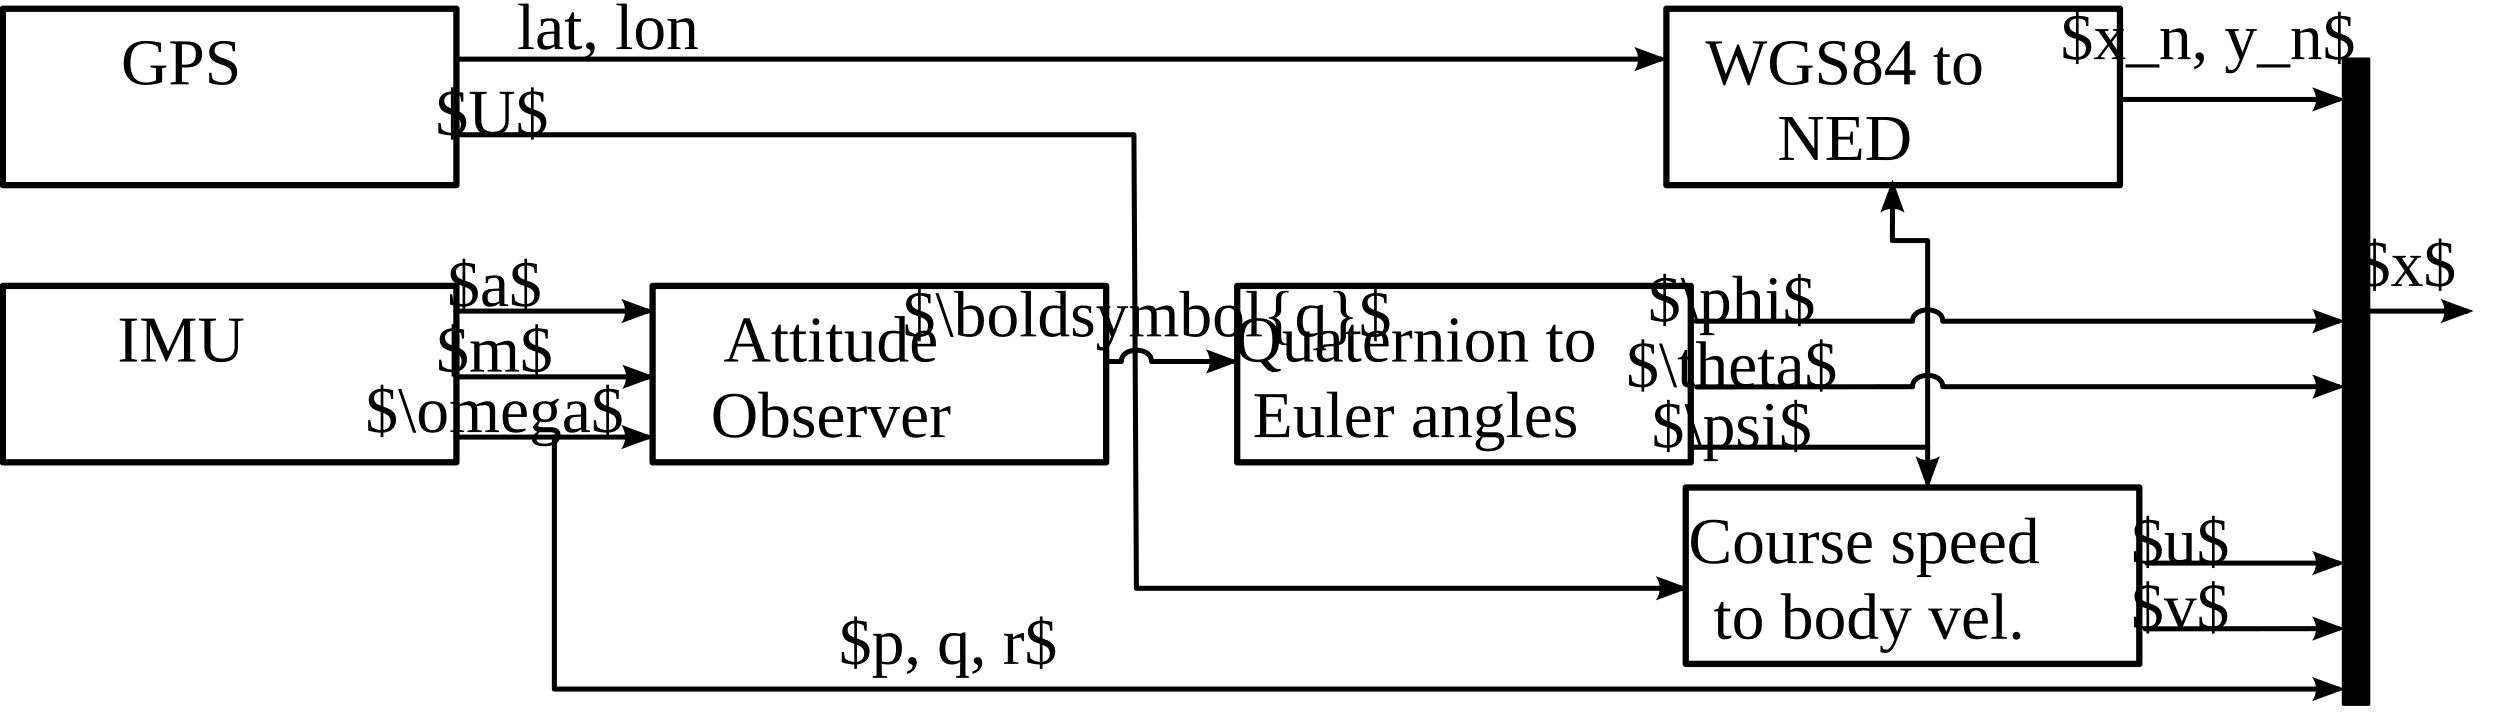
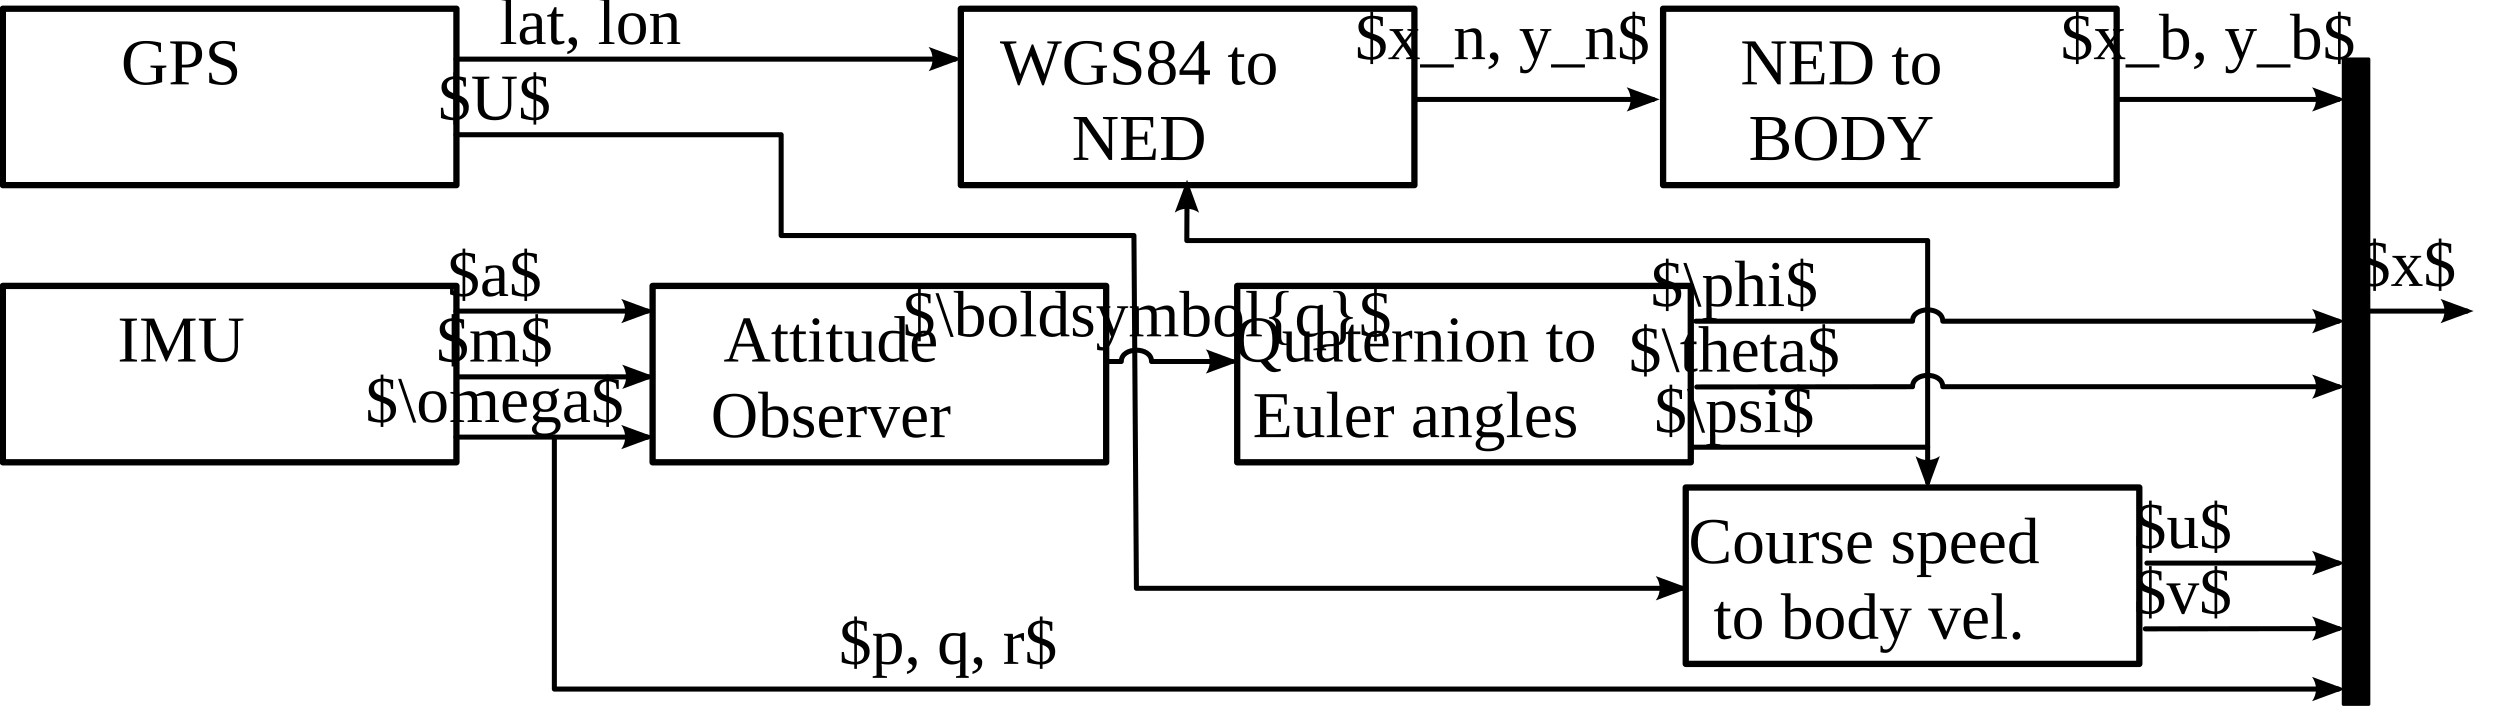
<svg xmlns="http://www.w3.org/2000/svg" width="496.063" height="141.732" id="svg2" version="1.1">
  <defs id="defs4">
    <marker orient="auto" refY="0" refX="0" id="Arrow2Mend" style="overflow:visible">
      <path id="path4056" style="fill-rule:evenodd;stroke-width:0.625;stroke-linejoin:round" d="M 8.719,4.034 -2.207,0.016 8.719,-4.002 c -1.745,2.372 -1.735,5.617 -6e-7,8.035 z" transform="scale(-0.6,-0.6)" />
    </marker>
    <marker orient="auto" refY="0" refX="0" id="Arrow2Mend-4" style="overflow:visible">
      <path id="path4056-3" style="fill-rule:evenodd;stroke-width:0.625;stroke-linejoin:round" d="M 8.719,4.034 -2.207,0.016 8.719,-4.002 c -1.745,2.372 -1.735,5.617 -6e-7,8.035 z" transform="scale(-0.6,-0.6)" />
    </marker>
  </defs>
  <g id="layer1" transform="translate(0,-910.6287)">
    <path id="path3050" d="M 420.655,930.361 464,930.361" style="fill:none;stroke:#000000;stroke-width:1px;stroke-linecap:round;stroke-linejoin:round;stroke-opacity:1;marker-end:url(#Arrow2Mend)" />
-     <g id="g3052" transform="translate(205.6545,-84.99971)">
+     <g id="g3052" transform="translate(65.65453,-84.99971)">
      <text xml:space="preserve" style="font-size:11px;font-style:normal;font-weight:normal;text-align:center;line-height:125%;letter-spacing:0px;word-spacing:0px;text-anchor:middle;fill:#000000;fill-opacity:1;stroke:none;font-family:Times New Roman;-inkscape-font-specification:Times New Roman" x="170" y="1012.361" id="text3054">
        <tspan x="170" y="1012.361" style="font-size:13px" id="tspan3056">WGS84 to</tspan>
      </text>
      <path style="fill:none;stroke:#000000;stroke-width:1.25;stroke-linecap:round;stroke-linejoin:round;stroke-miterlimit:4;stroke-opacity:1;stroke-dashoffset:0" d="m 125,997.361 90,0 0,35 -90,0 z" id="path3058" />
      <text id="text3031" y="1027.361" x="170" style="font-size:11px;font-style:normal;font-weight:normal;text-align:center;line-height:125%;letter-spacing:0px;word-spacing:0px;text-anchor:middle;fill:#000000;fill-opacity:1;stroke:none;font-family:Times New Roman;-inkscape-font-specification:Times New Roman" xml:space="preserve">
        <tspan id="tspan3033" style="font-size:13px" y="1027.361" x="170">NED</tspan>
      </text>
    </g>
-     <text id="text3069" y="922.361" x="445" style="font-size:11px;font-style:normal;font-weight:normal;text-align:center;line-height:125%;letter-spacing:0px;word-spacing:0px;text-anchor:middle;fill:#000000;fill-opacity:1;stroke:none;font-family:Times New Roman;-inkscape-font-specification:Times New Roman" xml:space="preserve">
-       <tspan id="tspan3071" style="font-size:13px" y="922.361" x="445">$x_n, y_n$</tspan>
+     <text id="text3069" y="922.361" x="305" style="font-size:11px;font-style:normal;font-weight:normal;text-align:center;line-height:125%;letter-spacing:0px;word-spacing:0px;text-anchor:middle;fill:#000000;fill-opacity:1;stroke:none;font-family:Times New Roman;-inkscape-font-specification:Times New Roman" xml:space="preserve">
+       <tspan id="tspan3071" style="font-size:13px" y="922.361" x="305">$x_n, y_n$</tspan>
    </text>
-     <path style="fill:none;stroke:#000000;stroke-width:1px;stroke-linecap:round;stroke-linejoin:round;stroke-opacity:1;marker-end:url(#Arrow2Mend)" d="m 90.493,922.361 239,0" id="path3112" />
+     <path style="fill:none;stroke:#000000;stroke-width:1px;stroke-linecap:round;stroke-linejoin:round;stroke-opacity:1;marker-end:url(#Arrow2Mend)" d="m 90.493,922.361 99,0" id="path3112" />
    <g transform="translate(-124.4328,-84.99982)" id="g3114">
      <text id="text3116" y="1012.361" x="170" style="font-size:11px;font-style:normal;font-weight:normal;text-align:center;line-height:125%;letter-spacing:0px;word-spacing:0px;text-anchor:middle;fill:#000000;fill-opacity:1;stroke:none;font-family:Times New Roman;-inkscape-font-specification:Times New Roman" xml:space="preserve">
        <tspan id="tspan3118" style="font-size:13px" y="1012.361" x="170">GPS</tspan>
      </text>
      <path id="path3120" d="m 125,997.361 90,0 0,35 -90,0 z" style="fill:none;stroke:#000000;stroke-width:1.25;stroke-linecap:round;stroke-linejoin:round;stroke-miterlimit:4;stroke-opacity:1;stroke-dashoffset:0" />
    </g>
    <text id="text3163" y="972.361" x="505.445" style="font-size:11px;font-style:normal;font-weight:normal;text-align:center;line-height:125%;letter-spacing:0px;word-spacing:0px;text-anchor:middle;fill:#000000;fill-opacity:1;stroke:none;font-family:Times New Roman;-inkscape-font-specification:Times New Roman" xml:space="preserve">
      <tspan id="tspan3165" style="font-size:13px" y="972.361" x="505.445" />
    </text>
-     <text xml:space="preserve" style="font-size:11px;font-style:normal;font-weight:normal;text-align:center;line-height:125%;letter-spacing:0px;word-spacing:0px;text-anchor:middle;fill:#000000;fill-opacity:1;stroke:none;font-family:Times New Roman;-inkscape-font-specification:Times New Roman" x="104.493" y="937.361" id="text3265">
-       <tspan x="104.493" y="937.361" style="font-size:13px" id="tspan3267">$U$</tspan>
+     <text xml:space="preserve" style="font-size:11px;font-style:normal;font-weight:normal;text-align:center;line-height:125%;letter-spacing:0px;word-spacing:0px;text-anchor:middle;fill:#000000;fill-opacity:1;stroke:none;font-family:Times New Roman;-inkscape-font-specification:Times New Roman" x="105" y="934.361" id="text3265">
+       <tspan x="105" y="934.361" style="font-size:13px" id="tspan3267">$U$</tspan>
    </text>
-     <path id="path3269" d="M 90.493,937.361 225,937.361 l 0.493,90 108.284,0" style="fill:none;stroke:#000000;stroke-width:1px;stroke-linecap:round;stroke-linejoin:round;stroke-opacity:1;marker-end:url(#Arrow2Mend)" />
+     <path id="path3269" d="M 90.493,937.361 155,937.361 l 0,20 70,0 0.493,70 108.284,0" style="fill:none;stroke:#000000;stroke-width:1px;stroke-linecap:round;stroke-linejoin:round;stroke-opacity:1;marker-end:url(#Arrow2Mend)" />
    <g transform="translate(114.2836,20.00023)" id="g3271" />
    <g transform="translate(-124.4328,-29.99982)" id="g3283">
      <text id="text3285" y="1012.361" x="170" style="font-size:11px;font-style:normal;font-weight:normal;text-align:center;line-height:125%;letter-spacing:0px;word-spacing:0px;text-anchor:middle;fill:#000000;fill-opacity:1;stroke:none;font-family:Times New Roman;-inkscape-font-specification:Times New Roman" xml:space="preserve">
        <tspan id="tspan3287" style="font-size:13px" y="1012.361" x="170">IMU</tspan>
      </text>
      <path id="path3289" d="m 125,997.361 90,0 0,35 -90,0 z" style="fill:none;stroke:#000000;stroke-width:1.25;stroke-linecap:round;stroke-linejoin:round;stroke-miterlimit:4;stroke-opacity:1;stroke-dashoffset:0" />
    </g>
    <path id="path3295" d="m 90.683,985.411 38,0" style="fill:none;stroke:#000000;stroke-width:1px;stroke-linecap:round;stroke-linejoin:round;stroke-opacity:1;marker-end:url(#Arrow2Mend)" />
    <g transform="translate(4.492678,-29.99976)" id="g3297">
      <text id="text3299" y="1012.361" x="170" style="font-size:11px;font-style:normal;font-weight:normal;text-align:center;line-height:125%;letter-spacing:0px;word-spacing:0px;text-anchor:middle;fill:#000000;fill-opacity:1;stroke:none;font-family:Times New Roman;-inkscape-font-specification:Times New Roman" xml:space="preserve">
        <tspan id="tspan3301" style="font-size:13px" y="1012.361" x="170">Attitude</tspan>
      </text>
      <path id="path3303" d="m 125,997.361 90,0 0,35 -90,0 z" style="fill:none;stroke:#000000;stroke-width:1.25;stroke-linecap:round;stroke-linejoin:round;stroke-miterlimit:4;stroke-opacity:1;stroke-dashoffset:0" />
      <text xml:space="preserve" style="font-size:11px;font-style:normal;font-weight:normal;text-align:center;line-height:125%;letter-spacing:0px;word-spacing:0px;text-anchor:middle;fill:#000000;fill-opacity:1;stroke:none;font-family:Times New Roman;-inkscape-font-specification:Times New Roman" x="170" y="1027.361" id="text3305">
        <tspan x="170" y="1027.361" style="font-size:13px" id="tspan3307">Observer</tspan>
      </text>
    </g>
    <path style="fill:none;stroke:#000000;stroke-width:1px;stroke-linecap:round;stroke-linejoin:round;stroke-opacity:1;marker-end:url(#Arrow2Mend)" d="m 219.493,982.361 3,0 c 0,-3 6,-3 6,0 l 16,5e-5" id="path3309" />
    <text xml:space="preserve" style="font-size:11px;font-style:normal;font-weight:normal;text-align:center;line-height:125%;letter-spacing:0px;word-spacing:0px;text-anchor:middle;fill:#000000;fill-opacity:1;stroke:none;font-family:Times New Roman;-inkscape-font-specification:Times New Roman" x="234.493" y="977.361" id="text3311">
      <tspan x="234.493" y="977.361" style="font-size:13px" id="tspan3313">$\boldsymbol{q}$</tspan>
    </text>
    <path style="fill:none;stroke:#000000;stroke-width:1px;stroke-linecap:round;stroke-linejoin:round;stroke-opacity:1;marker-end:url(#Arrow2Mend)" d="m 90.493,972.361 38,0" id="path3315" />
    <path style="fill:none;stroke:#000000;stroke-width:1px;stroke-linecap:round;stroke-linejoin:round;stroke-opacity:1;marker-end:url(#Arrow2Mend)" d="m 90.493,997.361 38,0" id="path3317" />
-     <text id="text3319" y="971.361" x="105" style="font-size:11px;font-style:normal;font-weight:normal;text-align:center;line-height:125%;letter-spacing:0px;word-spacing:0px;text-anchor:middle;fill:#000000;fill-opacity:1;stroke:none;font-family:Times New Roman;-inkscape-font-specification:Times New Roman" xml:space="preserve">
-       <tspan id="tspan3321" style="font-size:13px" y="971.361" x="105">$a$</tspan>
+     <text id="text3319" y="969.361" x="105" style="font-size:11px;font-style:normal;font-weight:normal;text-align:center;line-height:125%;letter-spacing:0px;word-spacing:0px;text-anchor:middle;fill:#000000;fill-opacity:1;stroke:none;font-family:Times New Roman;-inkscape-font-specification:Times New Roman" xml:space="preserve">
+       <tspan id="tspan3321" style="font-size:13px" y="969.361" x="105">$a$</tspan>
    </text>
-     <text xml:space="preserve" style="font-size:11px;font-style:normal;font-weight:normal;text-align:center;line-height:125%;letter-spacing:0px;word-spacing:0px;text-anchor:middle;fill:#000000;fill-opacity:1;stroke:none;font-family:Times New Roman;-inkscape-font-specification:Times New Roman" x="105" y="984.361" id="text3323">
-       <tspan x="105" y="984.361" style="font-size:13px" id="tspan3325">$m$</tspan>
+     <text xml:space="preserve" style="font-size:11px;font-style:normal;font-weight:normal;text-align:center;line-height:125%;letter-spacing:0px;word-spacing:0px;text-anchor:middle;fill:#000000;fill-opacity:1;stroke:none;font-family:Times New Roman;-inkscape-font-specification:Times New Roman" x="105" y="982.361" id="text3323">
+       <tspan x="105" y="982.361" style="font-size:13px" id="tspan3325">$m$</tspan>
    </text>
-     <text id="text3327" y="996.361" x="105" style="font-size:11px;font-style:normal;font-weight:normal;text-align:center;line-height:125%;letter-spacing:0px;word-spacing:0px;text-anchor:middle;fill:#000000;fill-opacity:1;stroke:none;font-family:Times New Roman;-inkscape-font-specification:Times New Roman" xml:space="preserve">
-       <tspan id="tspan3329" style="font-size:13px" y="996.361" x="105">$\omega$</tspan>
+     <text id="text3327" y="994.361" x="105" style="font-size:11px;font-style:normal;font-weight:normal;text-align:center;line-height:125%;letter-spacing:0px;word-spacing:0px;text-anchor:middle;fill:#000000;fill-opacity:1;stroke:none;font-family:Times New Roman;-inkscape-font-specification:Times New Roman" xml:space="preserve">
+       <tspan id="tspan3329" style="font-size:13px" y="994.361" x="105">$\omega$</tspan>
    </text>
-     <text id="text3392" y="920.361" x="127.493" style="font-size:11px;font-style:normal;font-weight:normal;text-align:center;line-height:125%;letter-spacing:0px;word-spacing:0px;text-anchor:middle;fill:#000000;fill-opacity:1;stroke:none;font-family:Times New Roman;-inkscape-font-specification:Times New Roman" xml:space="preserve">
-       <tspan id="tspan3394" style="font-size:13px" y="920.361" x="127.493">lat, lon</tspan>
+     <text id="text3392" y="919.361" x="124" style="font-size:11px;font-style:normal;font-weight:normal;text-align:center;line-height:125%;letter-spacing:0px;word-spacing:0px;text-anchor:middle;fill:#000000;fill-opacity:1;stroke:none;font-family:Times New Roman;-inkscape-font-specification:Times New Roman" xml:space="preserve">
+       <tspan id="tspan3394" style="font-size:13px" y="919.361" x="124">lat, lon</tspan>
    </text>
    <g transform="translate(199.4927,-84.99976)" id="g3396">
      <text id="text3398" y="1107.361" x="180" style="font-size:11px;font-style:normal;font-weight:normal;text-align:center;line-height:125%;letter-spacing:0px;word-spacing:0px;text-anchor:middle;fill:#000000;fill-opacity:1;stroke:none;font-family:Times New Roman;-inkscape-font-specification:Times New Roman" xml:space="preserve">
        <tspan id="tspan3400" style="font-size:13px" y="1107.361" x="180">Course speed</tspan>
      </text>
      <path id="path3402" d="m 135,1092.361 90,0 0,35 -90,0 z" style="fill:none;stroke:#000000;stroke-width:1.25;stroke-linecap:round;stroke-linejoin:round;stroke-miterlimit:4;stroke-opacity:1;stroke-dashoffset:0" />
      <text xml:space="preserve" style="font-size:11px;font-style:normal;font-weight:normal;text-align:center;line-height:125%;letter-spacing:0px;word-spacing:0px;text-anchor:middle;fill:#000000;fill-opacity:1;stroke:none;font-family:Times New Roman;-inkscape-font-specification:Times New Roman" x="181" y="1122.361" id="text4244">
        <tspan x="181" y="1122.361" style="font-size:13px" id="tspan4246">to body vel.</tspan>
      </text>
    </g>
    <path style="fill:none;stroke:#000000;stroke-width:1px;stroke-linecap:round;stroke-linejoin:round;stroke-opacity:1;marker-end:url(#Arrow2Mend)" d="M 425.683,1035.411 464,1035.361" id="path3408" />
    <path id="path3410" d="m 426,1022.361 38,0" style="fill:none;stroke:#000000;stroke-width:1px;stroke-linecap:round;stroke-linejoin:round;stroke-opacity:1;marker-end:url(#Arrow2Mend)" />
-     <text xml:space="preserve" style="font-size:11px;font-style:normal;font-weight:normal;text-align:center;line-height:125%;letter-spacing:0px;word-spacing:0px;text-anchor:middle;fill:#000000;fill-opacity:1;stroke:none;font-family:Times New Roman;-inkscape-font-specification:Times New Roman" x="439.493" y="1022.361" id="text3412">
-       <tspan x="439.493" y="1022.361" style="font-size:13px" id="tspan3414">$u$</tspan>
+     <text xml:space="preserve" style="font-size:11px;font-style:normal;font-weight:normal;text-align:center;line-height:125%;letter-spacing:0px;word-spacing:0px;text-anchor:middle;fill:#000000;fill-opacity:1;stroke:none;font-family:Times New Roman;-inkscape-font-specification:Times New Roman" x="440" y="1019.361" id="text3412">
+       <tspan x="440" y="1019.361" style="font-size:13px" id="tspan3414">$u$</tspan>
    </text>
-     <text id="text3416" y="1035.361" x="439.493" style="font-size:11px;font-style:normal;font-weight:normal;text-align:center;line-height:125%;letter-spacing:0px;word-spacing:0px;text-anchor:middle;fill:#000000;fill-opacity:1;stroke:none;font-family:Times New Roman;-inkscape-font-specification:Times New Roman" xml:space="preserve">
-       <tspan id="tspan3418" style="font-size:13px" y="1035.361" x="439.493">$v$</tspan>
+     <text id="text3416" y="1032.361" x="440" style="font-size:11px;font-style:normal;font-weight:normal;text-align:center;line-height:125%;letter-spacing:0px;word-spacing:0px;text-anchor:middle;fill:#000000;fill-opacity:1;stroke:none;font-family:Times New Roman;-inkscape-font-specification:Times New Roman" xml:space="preserve">
+       <tspan id="tspan3418" style="font-size:13px" y="1032.361" x="440">$v$</tspan>
    </text>
    <g id="g3420" transform="translate(120.4927,-29.99982)">
      <text xml:space="preserve" style="font-size:11px;font-style:normal;font-weight:normal;text-align:center;line-height:125%;letter-spacing:0px;word-spacing:0px;text-anchor:middle;fill:#000000;fill-opacity:1;stroke:none;font-family:Times New Roman;-inkscape-font-specification:Times New Roman" x="170" y="1012.361" id="text3422">
        <tspan x="170" y="1012.361" style="font-size:13px" id="tspan3428">Quaternion to</tspan>
      </text>
      <path style="fill:none;stroke:#000000;stroke-width:1.25;stroke-linecap:round;stroke-linejoin:round;stroke-miterlimit:4;stroke-opacity:1;stroke-dashoffset:0" d="m 125,997.361 90,0 0,35 -90,0 z" id="path3426" />
      <text id="text3450" y="1027.361" x="170" style="font-size:11px;font-style:normal;font-weight:normal;text-align:center;line-height:125%;letter-spacing:0px;word-spacing:0px;text-anchor:middle;fill:#000000;fill-opacity:1;stroke:none;font-family:Times New Roman;-inkscape-font-specification:Times New Roman" xml:space="preserve">
        <tspan id="tspan3452" style="font-size:13px" y="1027.361" x="170">Euler angles</tspan>
      </text>
    </g>
    <path style="fill:none;stroke:#000000;stroke-width:1px;stroke-linecap:round;stroke-linejoin:round;stroke-opacity:1;marker-end:url(#Arrow2Mend)" d="m 336.683,987.411 42.81,-0.05 c 0,-3 6,-3 6,0 L 464,987.361" id="path3430" />
    <path id="path3432" d="m 336.493,974.361 43,10e-5 c 0,-3 6,-3 6,0 L 464,974.361" style="fill:none;stroke:#000000;stroke-width:1px;stroke-linecap:round;stroke-linejoin:round;stroke-opacity:1;marker-end:url(#Arrow2Mend)" />
-     <text xml:space="preserve" style="font-size:11px;font-style:normal;font-weight:normal;text-align:center;line-height:125%;letter-spacing:0px;word-spacing:0px;text-anchor:middle;fill:#000000;fill-opacity:1;stroke:none;font-family:Times New Roman;-inkscape-font-specification:Times New Roman" x="350.493" y="974.361" id="text3436">
-       <tspan x="350.493" y="974.361" style="font-size:13px" id="tspan3438">$\phi$</tspan>
+     <text xml:space="preserve" style="font-size:11px;font-style:normal;font-weight:normal;text-align:center;line-height:125%;letter-spacing:0px;word-spacing:0px;text-anchor:middle;fill:#000000;fill-opacity:1;stroke:none;font-family:Times New Roman;-inkscape-font-specification:Times New Roman" x="351" y="971.361" id="text3436">
+       <tspan x="351" y="971.361" style="font-size:13px" id="tspan3438">$\phi$</tspan>
    </text>
-     <text id="text3440" y="987.361" x="350.493" style="font-size:11px;font-style:normal;font-weight:normal;text-align:center;line-height:125%;letter-spacing:0px;word-spacing:0px;text-anchor:middle;fill:#000000;fill-opacity:1;stroke:none;font-family:Times New Roman;-inkscape-font-specification:Times New Roman" xml:space="preserve">
-       <tspan id="tspan3442" style="font-size:13px" y="987.361" x="350.493">$\theta$</tspan>
+     <text id="text3440" y="984.361" x="351" style="font-size:11px;font-style:normal;font-weight:normal;text-align:center;line-height:125%;letter-spacing:0px;word-spacing:0px;text-anchor:middle;fill:#000000;fill-opacity:1;stroke:none;font-family:Times New Roman;-inkscape-font-specification:Times New Roman" xml:space="preserve">
+       <tspan id="tspan3442" style="font-size:13px" y="984.361" x="351">$\theta$</tspan>
    </text>
-     <text xml:space="preserve" style="font-size:11px;font-style:normal;font-weight:normal;text-align:center;line-height:125%;letter-spacing:0px;word-spacing:0px;text-anchor:middle;fill:#000000;fill-opacity:1;stroke:none;font-family:Times New Roman;-inkscape-font-specification:Times New Roman" x="350.493" y="999.361" id="text3444">
-       <tspan x="350.493" y="999.361" style="font-size:13px" id="tspan3446">$\psi$</tspan>
+     <text xml:space="preserve" style="font-size:11px;font-style:normal;font-weight:normal;text-align:center;line-height:125%;letter-spacing:0px;word-spacing:0px;text-anchor:middle;fill:#000000;fill-opacity:1;stroke:none;font-family:Times New Roman;-inkscape-font-specification:Times New Roman" x="351" y="996.361" id="text3444">
+       <tspan x="351" y="996.361" style="font-size:13px" id="tspan3446">$\psi$</tspan>
    </text>
    <rect style="fill:#000000;fill-opacity:1;fill-rule:nonzero;stroke:#000000;stroke-width:0.668;stroke-linecap:butt;stroke-linejoin:round;stroke-miterlimit:4;stroke-opacity:1;stroke-dasharray:none;stroke-dashoffset:0" id="rect3454" width="5" height="128" x="465" y="922.361" />
    <path id="path4236" d="m 469.493,972.361 20,0" style="fill:none;stroke:#000000;stroke-width:1px;stroke-linecap:round;stroke-linejoin:round;stroke-opacity:1;marker-end:url(#Arrow2Mend)" />
    <text id="text4238" y="967.361" x="484.493" style="font-size:11px;font-style:normal;font-weight:normal;text-align:center;line-height:125%;letter-spacing:0px;word-spacing:0px;text-anchor:middle;fill:#000000;fill-opacity:1;stroke:none;font-family:Times New Roman;-inkscape-font-specification:Times New Roman" xml:space="preserve">
      <tspan id="tspan4240" style="font-size:13px" y="967.361" x="484.493">$x$</tspan>
    </text>
-     <path style="fill:none;stroke:#000000;stroke-width:1px;stroke-linecap:round;stroke-linejoin:round;stroke-opacity:1;marker-end:url(#Arrow2Mend)" d="m 335.493,999.361 47,0 0,-41 -7,0 0.05,-10.759" id="path4242" />
+     <path style="fill:none;stroke:#000000;stroke-width:1px;stroke-linecap:round;stroke-linejoin:round;stroke-opacity:1;marker-end:url(#Arrow2Mend)" d="m 335.493,999.361 47,0 0,-41 -147,0 0.05,-10.759" id="path4242" />
    <path id="path4309" d="m 382.493,999.361 0,7" style="fill:none;stroke:#000000;stroke-width:1px;stroke-linecap:round;stroke-linejoin:round;stroke-opacity:1;marker-end:url(#Arrow2Mend)" />
    <path style="fill:none;stroke:#000000;stroke-width:1px;stroke-linecap:round;stroke-linejoin:round;stroke-opacity:1;marker-end:url(#Arrow2Mend)" d="m 110,997.361 0,50 354,0" id="path4313" />
    <text xml:space="preserve" style="font-size:11px;font-style:normal;font-weight:normal;text-align:center;line-height:125%;letter-spacing:0px;word-spacing:0px;text-anchor:middle;fill:#000000;fill-opacity:1;stroke:none;font-family:Times New Roman;-inkscape-font-specification:Times New Roman" x="195" y="1042.361" id="text4315">
      <tspan x="195" y="1042.361" style="font-size:13px" id="tspan4317">$p, q, r$</tspan>
    </text>
+     <g transform="translate(205,-84.99982)" id="g5123">
+       <text id="text5125" y="1012.361" x="170" style="font-size:11px;font-style:normal;font-weight:normal;text-align:center;line-height:125%;letter-spacing:0px;word-spacing:0px;text-anchor:middle;fill:#000000;fill-opacity:1;stroke:none;font-family:Times New Roman;-inkscape-font-specification:Times New Roman" xml:space="preserve">
+         <tspan id="tspan5127" style="font-size:13px" y="1012.361" x="170">NED to</tspan>
+       </text>
+       <path id="path5129" d="m 125,997.361 90,0 0,35 -90,0 z" style="fill:none;stroke:#000000;stroke-width:1.25;stroke-linecap:round;stroke-linejoin:round;stroke-miterlimit:4;stroke-opacity:1;stroke-dashoffset:0" />
+       <text xml:space="preserve" style="font-size:11px;font-style:normal;font-weight:normal;text-align:center;line-height:125%;letter-spacing:0px;word-spacing:0px;text-anchor:middle;fill:#000000;fill-opacity:1;stroke:none;font-family:Times New Roman;-inkscape-font-specification:Times New Roman" x="170" y="1027.361" id="text5131">
+         <tspan x="170" y="1027.361" style="font-size:13px" id="tspan5133">BODY</tspan>
+       </text>
+     </g>
+     <path style="fill:none;stroke:#000000;stroke-width:1px;stroke-linecap:round;stroke-linejoin:round;stroke-opacity:1;marker-end:url(#Arrow2Mend)" d="M 280.655,930.361 328,930.361" id="path5135" />
+     <text xml:space="preserve" style="font-size:11px;font-style:normal;font-weight:normal;text-align:center;line-height:125%;letter-spacing:0px;word-spacing:0px;text-anchor:middle;fill:#000000;fill-opacity:1;stroke:none;font-family:Times New Roman;-inkscape-font-specification:Times New Roman" x="445" y="922.361" id="text5137">
+       <tspan x="445" y="922.361" style="font-size:13px" id="tspan5139">$x_b, y_b$</tspan>
+     </text>
  </g>
</svg>
